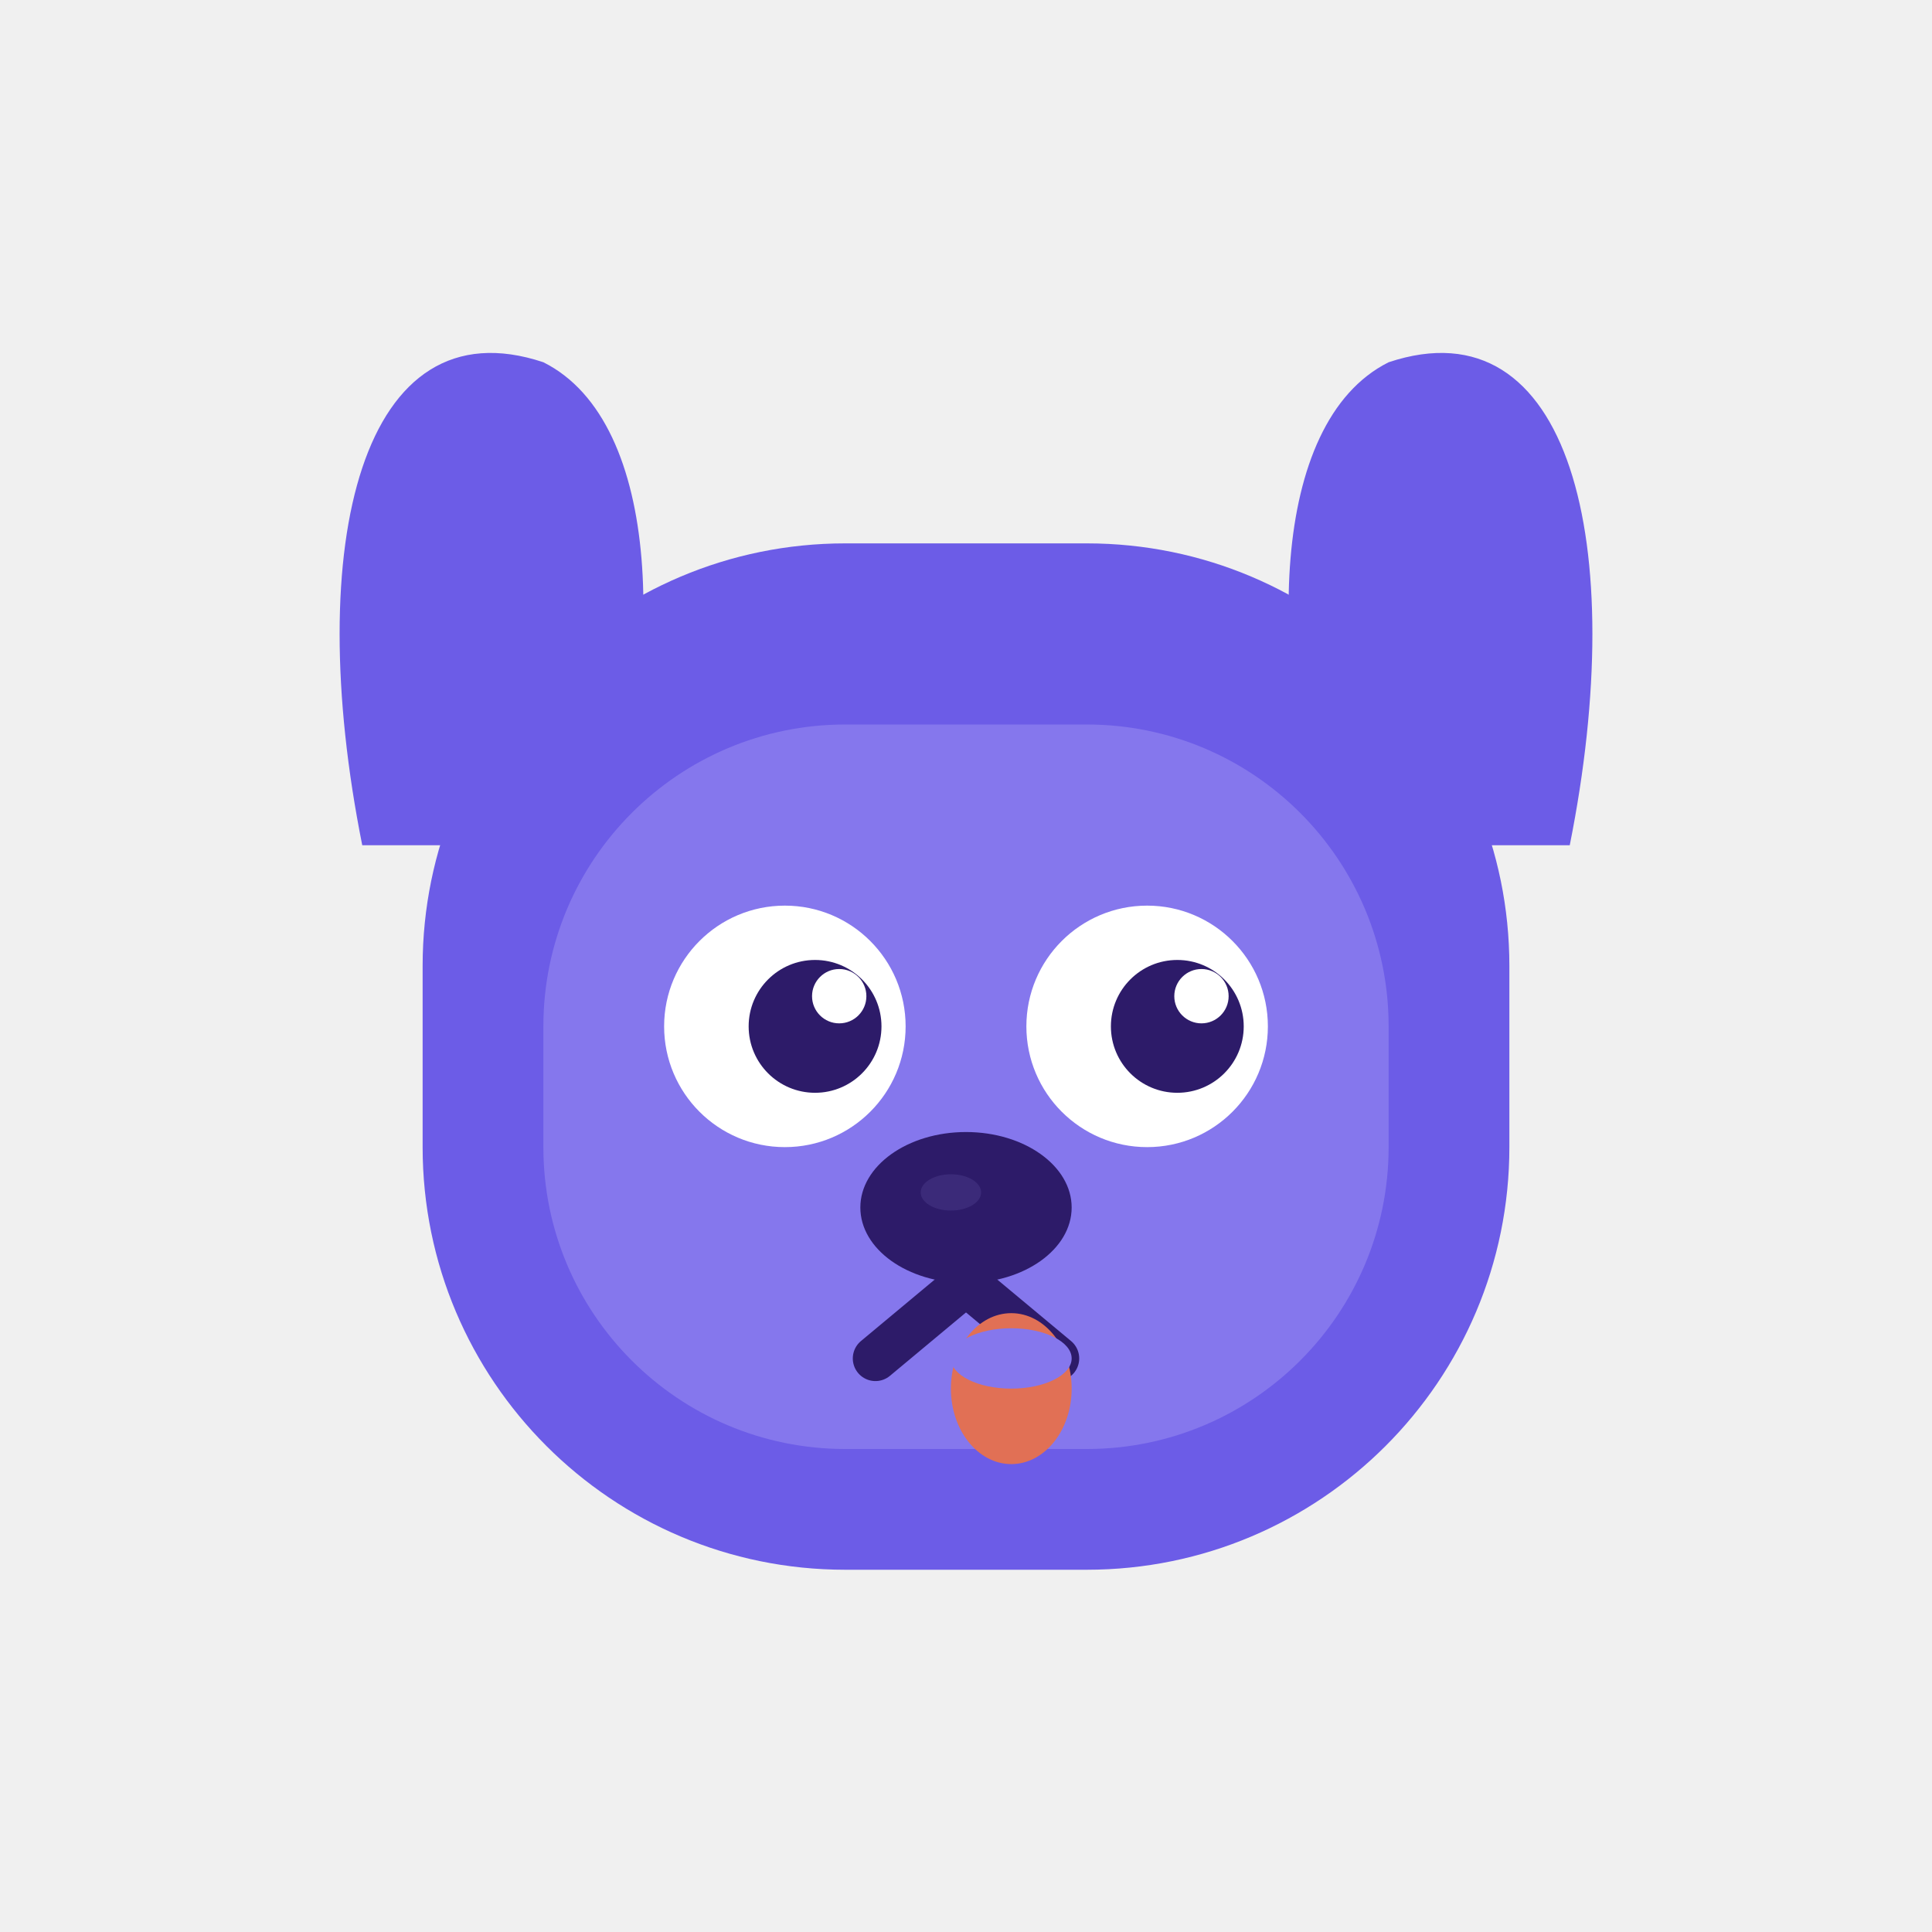
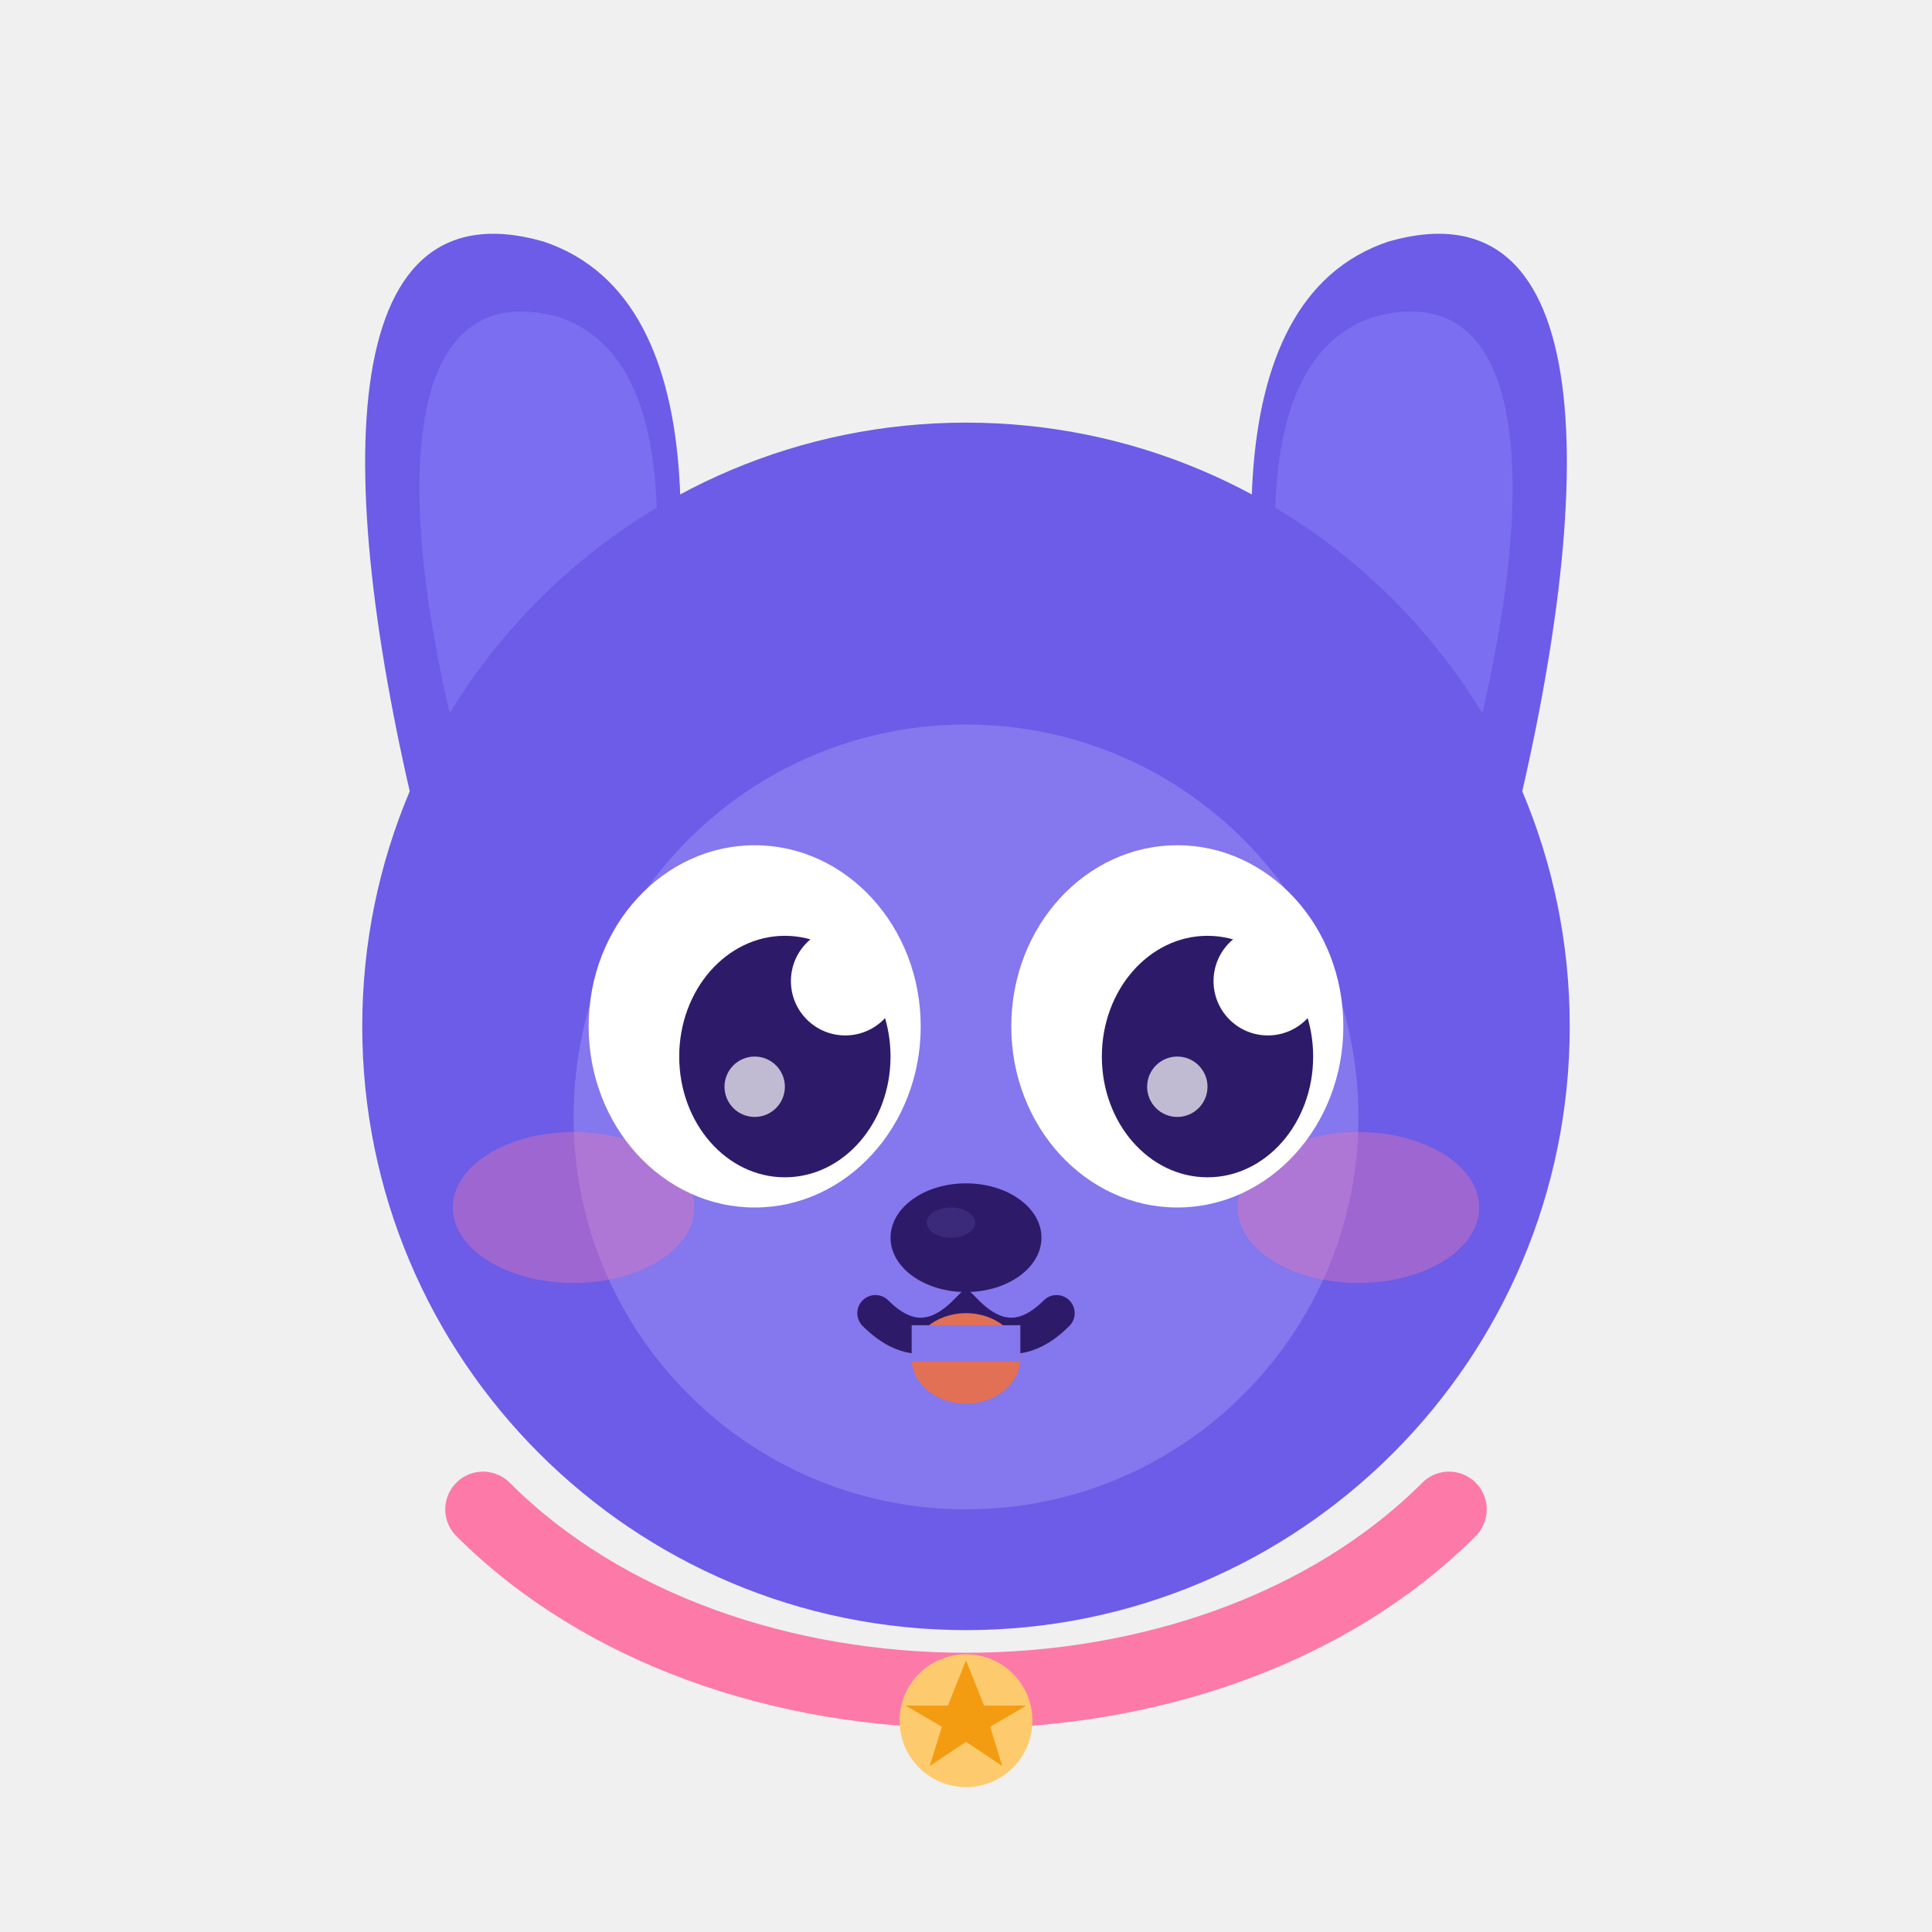
<svg xmlns="http://www.w3.org/2000/svg" viewBox="0 0 64 64" fill="none">
-   <path d="M12 28C10 18 12 10 18 12C22 14 22 22 20 28" fill="#6c5ce7" />
-   <path d="M52 28C54 18 52 10 46 12C42 14 42 22 44 28" fill="#6c5ce7" />
-   <rect x="14" y="18" rx="14" ry="14" width="36" height="34" fill="#6c5ce7" />
-   <rect x="18" y="24" rx="10" ry="10" width="28" height="24" fill="#8577ed" />
-   <circle cx="26" cy="34" r="4" fill="white" />
-   <circle cx="38" cy="34" r="4" fill="white" />
-   <circle cx="27" cy="34" r="2.2" fill="#2d1b69" />
-   <circle cx="39" cy="34" r="2.2" fill="#2d1b69" />
-   <circle cx="27.8" cy="33" r="0.9" fill="white" />
-   <circle cx="39.8" cy="33" r="0.9" fill="white" />
-   <ellipse cx="32" cy="40" rx="3.5" ry="2.5" fill="#2d1b69" />
-   <ellipse cx="31.5" cy="39.5" rx="1" ry="0.6" fill="#4a3a8a" opacity="0.5" />
-   <path d="M32 42.5 L29 45" stroke="#2d1b69" stroke-width="1.5" stroke-linecap="round" fill="none" />
-   <path d="M32 42.5 L35 45" stroke="#2d1b69" stroke-width="1.5" stroke-linecap="round" fill="none" />
-   <ellipse cx="33.5" cy="46" rx="2" ry="2.5" fill="#e17055" />
-   <ellipse cx="33.5" cy="45" rx="2" ry="1" fill="#8577ed" />
+   <path d="M14 28C11 16 11 6 18 8C24 10 23 20 21 28" fill="#6c5ce7" />
+   <path d="M15.5 26C13 17 13 9 18.5 10.5C23 12 22 20 20.5 27" fill="#7b6ef0" />
+   <path d="M50 28C53 16 53 6 46 8C40 10 41 20 43 28" fill="#6c5ce7" />
+   <path d="M48.5 26C51 17 51 9 45.5 10.5C41 12 42 20 43.5 27" fill="#7b6ef0" />
+   <circle cx="32" cy="34" r="20" fill="#6c5ce7" />
+   <circle cx="32" cy="37" r="13" fill="#8577ed" />
+   <ellipse cx="19" cy="40" rx="4" ry="2.5" fill="#fd79a8" opacity="0.35" />
+   <ellipse cx="45" cy="40" rx="4" ry="2.5" fill="#fd79a8" opacity="0.35" />
+   <ellipse cx="25" cy="34" rx="5.5" ry="6" fill="white" />
+   <ellipse cx="39" cy="34" rx="5.5" ry="6" fill="white" />
+   <ellipse cx="26" cy="35" rx="3.5" ry="4" fill="#2d1b69" />
+   <ellipse cx="40" cy="35" rx="3.5" ry="4" fill="#2d1b69" />
+   <circle cx="28" cy="32.5" r="1.8" fill="white" />
+   <circle cx="42" cy="32.5" r="1.8" fill="white" />
+   <circle cx="25" cy="36" r="1" fill="white" opacity="0.7" />
+   <circle cx="39" cy="36" r="1" fill="white" opacity="0.7" />
+   <ellipse cx="32" cy="41" rx="2.5" ry="1.8" fill="#2d1b69" />
+   <ellipse cx="31.5" cy="40.5" rx="0.8" ry="0.5" fill="#4a3a8a" opacity="0.5" />
+   <path d="M29 43.5Q30.5 45 32 43.5Q33.5 45 35 43.5" stroke="#2d1b69" stroke-width="1.2" stroke-linecap="round" fill="none" />
+   <ellipse cx="32" cy="45" rx="1.8" ry="1.5" fill="#e17055" />
+   <path d="M30.2 44.5 L33.8 44.5" stroke="#8577ed" stroke-width="1.2" />
+   <path d="M16 50C20 54 26 56 32 56C38 56 44 54 48 50" stroke="#fd79a8" stroke-width="2.5" stroke-linecap="round" fill="none" />
+   <circle cx="32" cy="57" r="2.2" fill="#fdcb6e" />
+   <path d="M32 55L32.6 56.5H34L32.8 57.2L33.2 58.5L32 57.7L30.8 58.5L31.2 57.2L30 56.5H31.4Z" fill="#f39c12" />
</svg>
